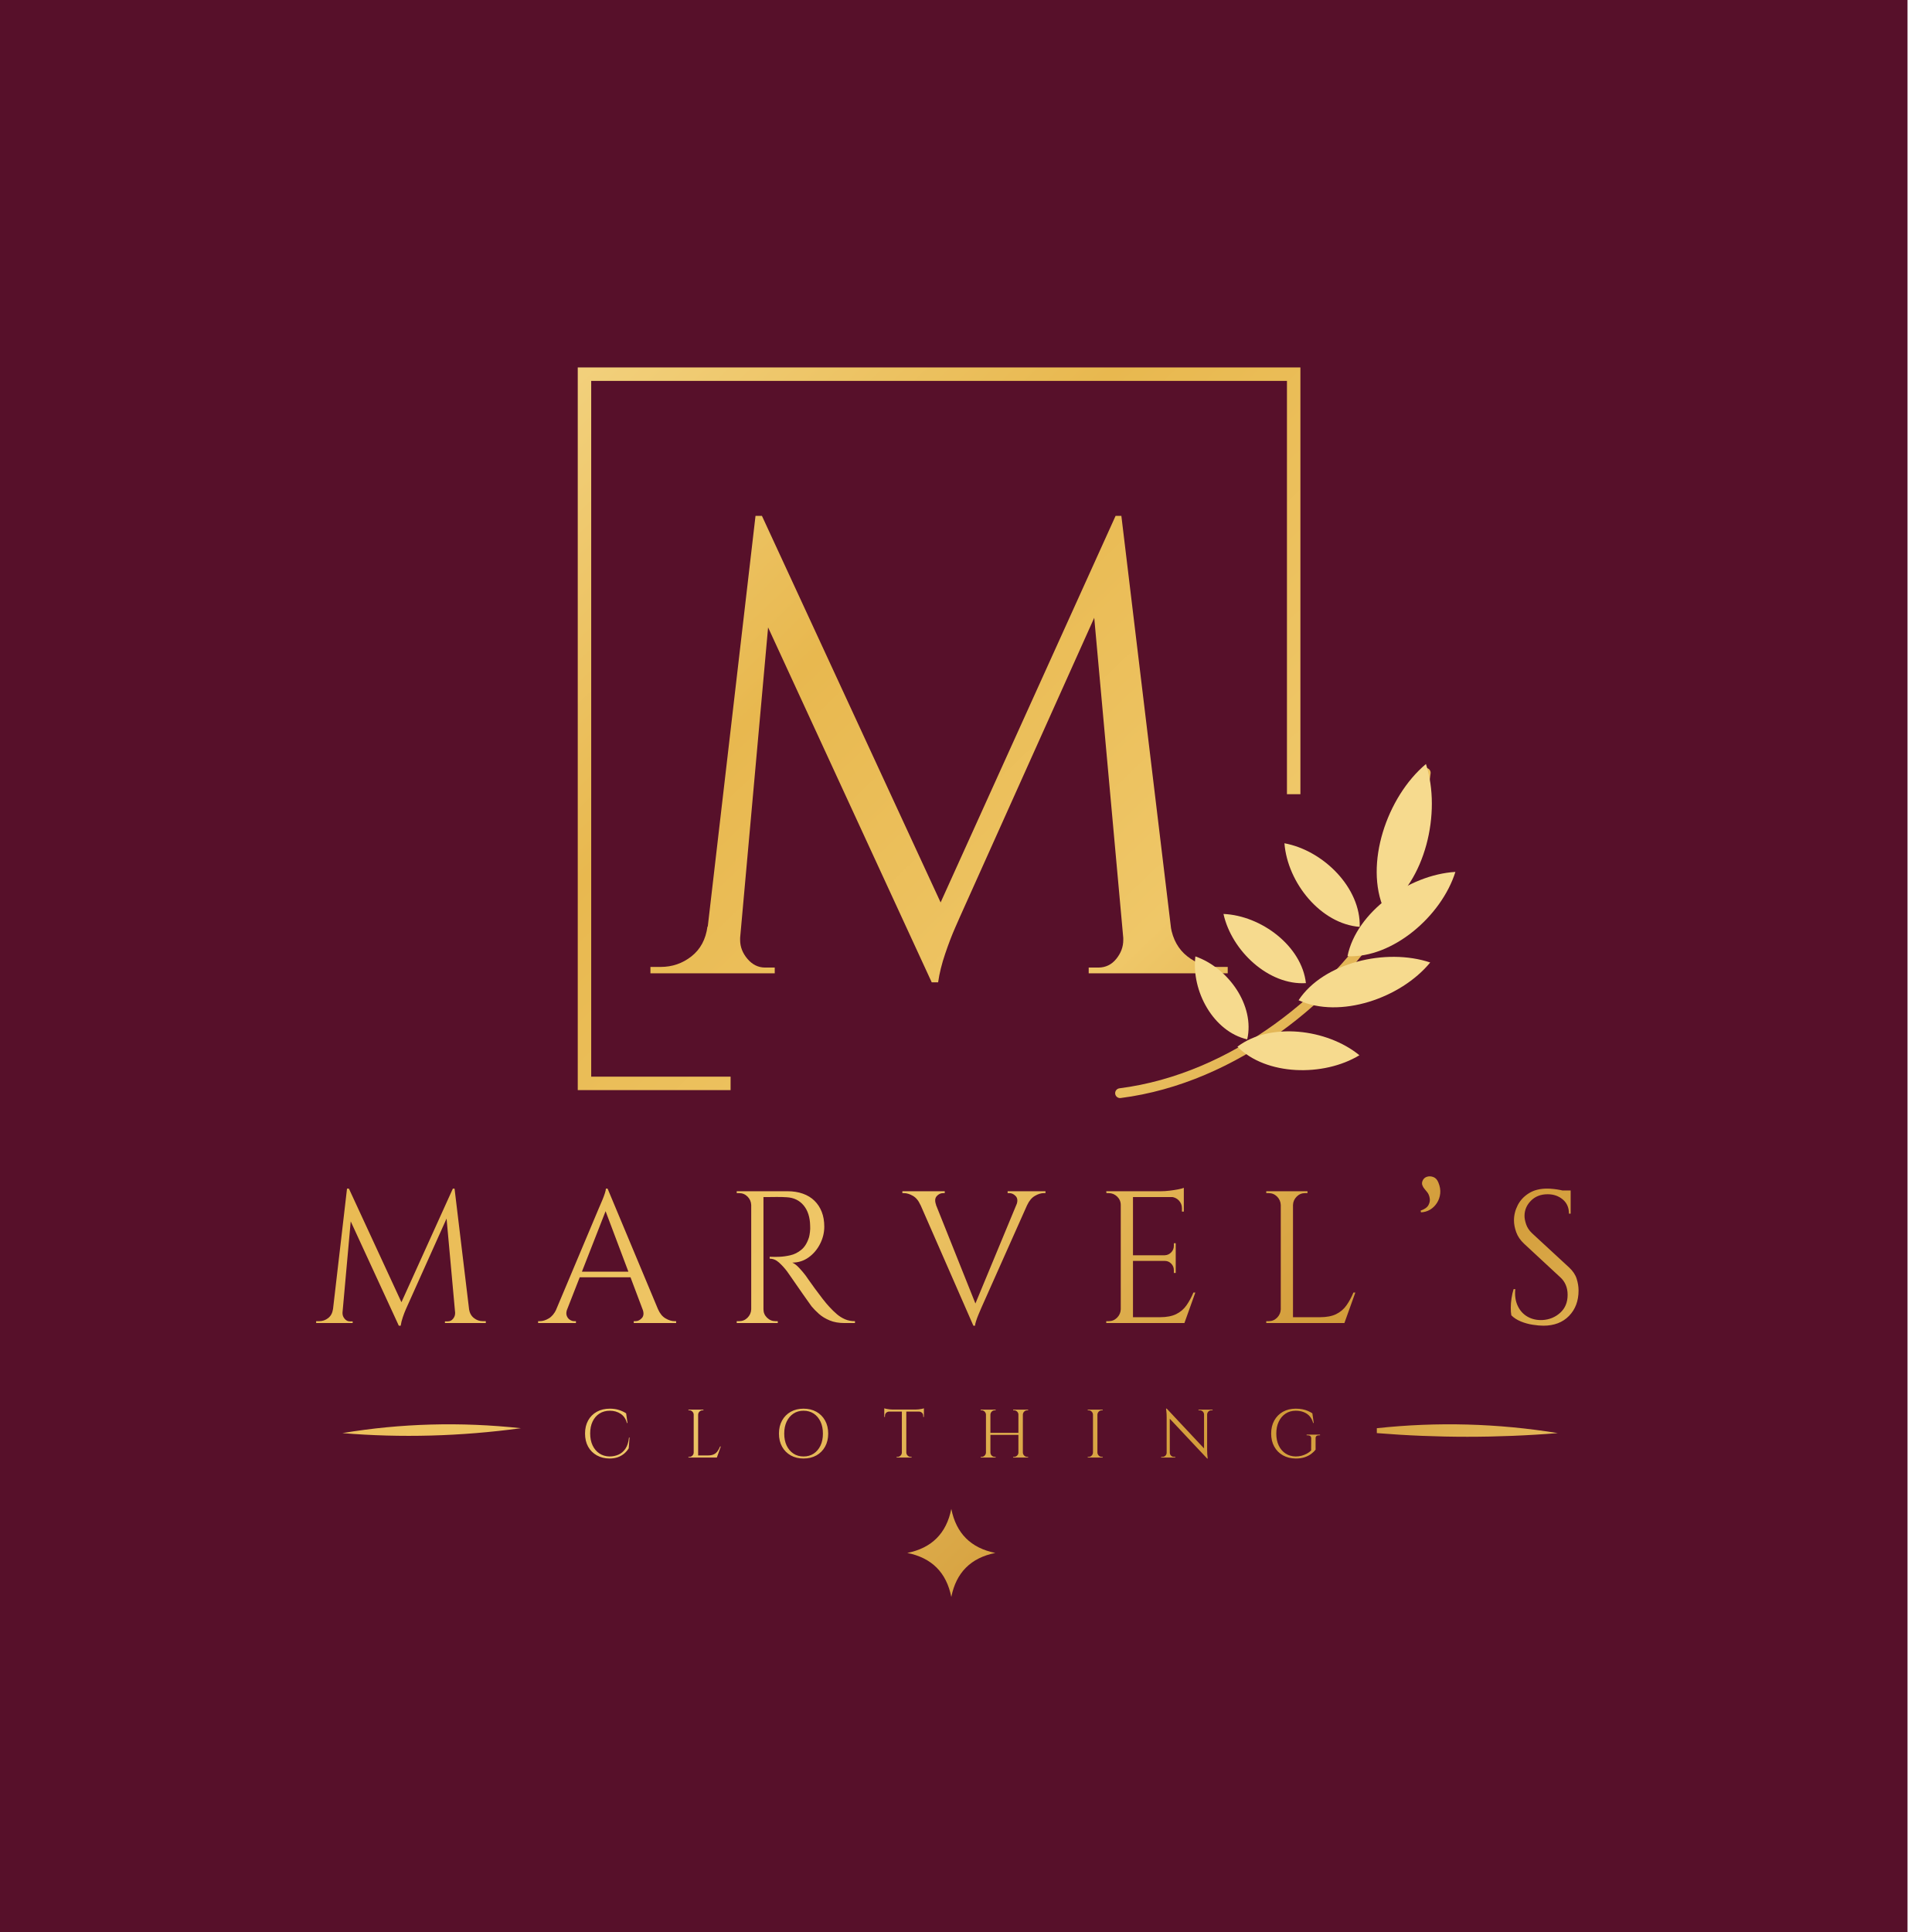
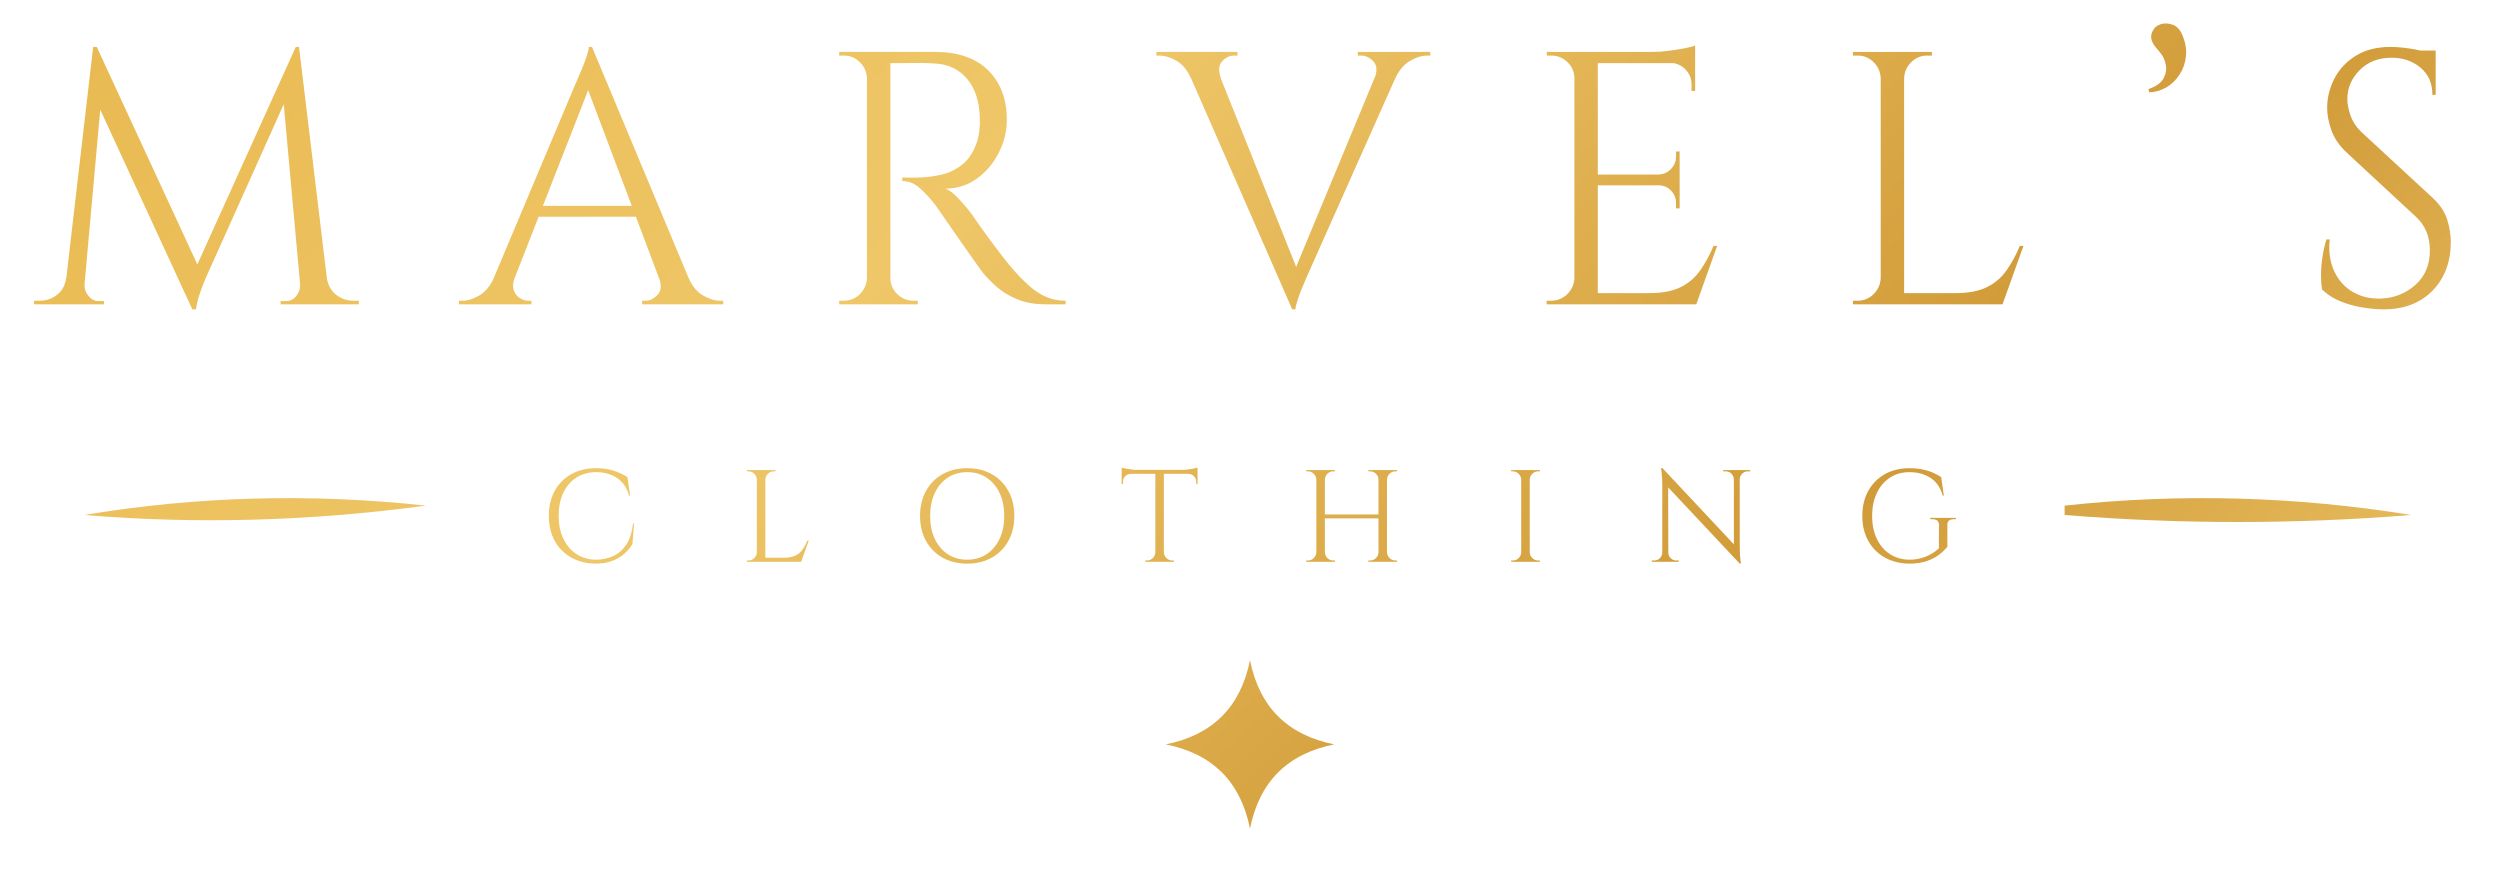
- <svg xmlns="http://www.w3.org/2000/svg" viewBox="0 0 780 790" role="img" aria-label="Marvel’s Clothing">
+ <svg xmlns="http://www.w3.org/2000/svg" viewBox="122 476 534 190" role="img" aria-label="Marvel’s Clothing">
  <defs>
    <linearGradient id="g" x1="150" y1="150" x2="640" y2="660" gradientUnits="userSpaceOnUse">
      <stop offset="0" stop-color="#F6DA8E" />
      <stop offset=".3" stop-color="#E8B84F" />
      <stop offset=".55" stop-color="#EFC768" />
      <stop offset=".8" stop-color="#D19A38" />
      <stop offset="1" stop-color="#F0CB6E" />
    </linearGradient>
    <linearGradient id="gd" x1="150" y1="150" x2="640" y2="660" gradientUnits="userSpaceOnUse">
      <stop offset="0" stop-color="#D9A845" />
      <stop offset=".5" stop-color="#B98428" />
      <stop offset="1" stop-color="#CE9A3B" />
    </linearGradient>
  </defs>
-   <rect width="780" height="790" fill="#57102A" />
-   <path d="M296 443 H239 V153 H529 V322" fill="none" stroke="url(#g)" stroke-width="5.5" stroke-linecap="square" stroke-linejoin="miter" />
-   <path d="M377.32 385.16L456.18 210.93L458.28 228.49L392.51 374.94Q392.51 374.94 390.55 379.40Q388.58 383.85 386.49 390.01Q384.39 396.17 383.61 401.67L380.99 401.67L377.32 385.16M289.29 378.87L295.05 378.87L295.05 398L265.97 398L265.97 395.38Q266.23 395.38 268.20 395.38Q270.16 395.38 270.16 395.38Q277.24 395.38 282.74 391.06Q288.24 386.73 289.29 378.87M300.81 383.07L302.65 383.07Q302.65 383.33 302.65 383.59Q302.65 383.85 302.65 384.38Q302.65 388.57 305.66 392.11Q308.68 395.64 312.87 395.64L316.80 395.64L316.80 398L300.81 398L300.81 383.07M287.19 398L308.94 210.93L311.56 210.93L316.80 226.39L301.34 398L287.19 398M306.58 240.28L311.56 210.93L387.01 374.16L380.99 401.67L306.58 240.28M456.18 210.93L458.54 210.93L481.07 398L460.63 398L446.23 239.23L456.18 210.93M473.21 398L473.21 378.87L478.71 378.87Q480.02 386.73 485.52 391.06Q491.03 395.38 497.84 395.38Q497.84 395.38 499.94 395.38Q502.03 395.38 502.03 395.38L502.03 398L473.21 398M459.32 383.07L461.16 383.07L461.16 398L445.18 398L445.18 395.64L449.11 395.64Q453.56 395.64 456.44 392.11Q459.32 388.57 459.32 384.38Q459.32 383.85 459.32 383.59Q459.32 383.33 459.32 383.07" fill="url(#g)" />
-   <g fill="url(#g)">
-     <path d="M458 447 C505 441 546 407 567 373 C575 358 580 340 583 316" fill="none" stroke="url(#g)" stroke-width="4" stroke-linecap="round" />
-     <path transform="translate(566 372) rotate(-74)" d="M0 0 C15.5 -13 44.64 -11.7 62 0 C44.64 11.7 15.5 13 0 0Z" />
-     <path transform="translate(551 391) rotate(-38)" d="M0 0 C14 -12 40.32 -10.8 56 0 C40.32 10.8 14 12 0 0Z" />
-     <path transform="translate(531 409) rotate(-16)" d="M0 0 C14 -12 40.32 -10.8 56 0 C40.32 10.8 14 12 0 0Z" />
-     <path transform="translate(506 428) rotate(4)" d="M0 0 C12.5 -11 36 -9.9 50 0 C36 9.9 12.5 11 0 0Z" />
-     <path transform="translate(556 379) rotate(-132)" d="M0 0 C11.5 -11 33.12 -9.9 46 0 C33.12 9.9 11.5 11 0 0Z" />
-     <path transform="translate(534 402) rotate(-140)" d="M0 0 C11 -10.5 31.68 -9.45 44 0 C31.68 9.45 11 10.5 0 0Z" />
-     <path transform="translate(510 425) rotate(-122)" d="M0 0 C10 -10 28.8 -9 40 0 C28.8 9 10 10 0 0Z" />
-   </g>
  <path d="M162 537.23L185.18 486.02L185.79 491.18L166.47 534.22Q166.47 534.22 165.89 535.53Q165.31 536.84 164.70 538.65Q164.08 540.46 163.85 542.08L163.08 542.08L162 537.23M136.13 535.38L137.82 535.38L137.82 541L129.28 541L129.28 540.23Q129.35 540.23 129.93 540.23Q130.51 540.23 130.51 540.23Q132.59 540.23 134.20 538.96Q135.82 537.69 136.13 535.38M139.52 536.61L140.06 536.61Q140.06 536.69 140.06 536.76Q140.06 536.84 140.06 537Q140.06 538.23 140.94 539.27Q141.83 540.31 143.06 540.31L144.21 540.31L144.21 541L139.52 541L139.52 536.61M135.51 541L141.90 486.02L142.67 486.02L144.21 490.56L139.67 541L135.51 541M141.21 494.65L142.67 486.02L164.85 533.99L163.08 542.08L141.21 494.65M185.18 486.02L185.87 486.02L192.49 541L186.49 541L182.25 494.34L185.18 486.02M190.18 541L190.18 535.38L191.80 535.38Q192.18 537.69 193.80 538.96Q195.42 540.23 197.42 540.23Q197.42 540.23 198.04 540.23Q198.65 540.23 198.65 540.23L198.65 541L190.18 541M186.10 536.61L186.64 536.61L186.64 541L181.94 541L181.94 540.31L183.10 540.31Q184.41 540.31 185.25 539.27Q186.10 538.23 186.10 537Q186.10 536.84 186.10 536.76Q186.10 536.69 186.10 536.61M246.91 493.34L248.45 486.02L271.24 540.54L264.70 540.54L246.91 493.34M227.51 535.38L231.90 535.38Q231.36 536.92 231.74 538Q232.13 539.08 233.01 539.65Q233.90 540.23 234.82 540.23L235.51 540.23L235.51 541L220.04 541L220.04 540.23Q220.04 540.23 220.38 540.23Q220.73 540.23 220.73 540.23Q222.50 540.23 224.39 539.11Q226.27 538 227.51 535.38M247.76 486.02L248.45 486.02L249.14 491.41L229.82 540.77L225.20 540.77L244.91 493.95Q244.91 493.95 245.33 492.99Q245.76 492.03 246.33 490.64Q246.91 489.26 247.33 487.95Q247.76 486.64 247.76 486.02M235.21 519.98L259.31 519.98L259.31 522.29L235.21 522.29L235.21 519.98M262.77 535.38L269.09 535.38Q270.24 538 272.17 539.11Q274.09 540.23 275.86 540.23Q275.86 540.23 276.17 540.23Q276.48 540.23 276.48 540.23L276.48 541L259.15 541L259.15 540.23L259.85 540.23Q261.31 540.23 262.46 538.96Q263.62 537.69 262.77 535.38M311.18 487.10L322.04 487.10Q325.51 487.10 328.32 488.10Q331.13 489.10 333.05 490.99Q334.98 492.88 336.02 495.53Q337.06 498.19 337.06 501.58Q337.06 505.27 335.32 508.66Q333.59 512.05 330.63 514.17Q327.66 516.28 323.97 516.28Q325.28 516.82 326.82 518.48Q328.36 520.13 329.51 521.67Q329.51 521.67 330.55 523.17Q331.59 524.68 333.17 526.83Q334.75 528.99 336.36 531.07Q337.98 533.15 339.14 534.38Q340.68 536.07 342.22 537.38Q343.76 538.69 345.56 539.46Q347.37 540.23 349.61 540.23L349.61 541L345.37 541Q341.83 541 339.25 539.92Q336.67 538.84 334.90 537.27Q333.13 535.69 331.90 534.22Q331.67 533.92 330.63 532.45Q329.59 530.99 328.16 528.95Q326.74 526.91 325.35 524.91Q323.97 522.90 322.97 521.48Q321.96 520.06 321.81 519.83Q320.35 517.90 318.58 516.28Q316.81 514.67 314.73 514.67L314.73 513.90Q314.73 513.90 315.92 513.93Q317.11 513.97 318.81 513.90Q320.81 513.82 323.20 513.28Q325.58 512.74 327.66 511.05Q329.74 509.35 330.82 505.89Q331.05 505.04 331.20 503.77Q331.36 502.50 331.28 501.27Q331.20 496.03 328.63 492.91Q326.05 489.80 321.73 489.56Q319.58 489.41 317.31 489.45Q315.03 489.49 313.49 489.49Q311.95 489.49 311.95 489.49Q311.95 489.41 311.76 488.83Q311.57 488.25 311.38 487.68Q311.18 487.10 311.18 487.10M307.18 487.10L312.19 487.10L312.19 541L307.18 541L307.18 487.10M307.18 535.38L307.41 535.38L307.41 541L301.25 541L301.25 540.23Q301.25 540.23 301.75 540.23Q302.25 540.23 302.25 540.23Q304.25 540.23 305.68 538.81Q307.10 537.38 307.18 535.38M307.41 487.10L307.41 492.72L307.18 492.72Q307.10 490.72 305.68 489.29Q304.25 487.87 302.25 487.87Q302.25 487.87 301.75 487.87Q301.25 487.87 301.25 487.87L301.25 487.10L307.41 487.10M311.95 541L311.95 535.38L312.19 535.38Q312.19 537.38 313.65 538.81Q315.11 540.23 317.11 540.23Q317.11 540.23 317.58 540.23Q318.04 540.23 318.04 540.23L318.04 541M399.56 534.76L398.02 542.08L374.15 487.56L380.69 487.56L399.56 534.76M398.71 542.08L398.02 542.08L397.33 536.69L417.81 487.33L422.43 487.33L401.56 534.15Q401.56 534.15 401.14 535.11Q400.71 536.07 400.14 537.46Q399.56 538.84 399.14 540.15Q398.71 541.46 398.71 542.08M420.04 492.72L415.65 492.64Q416.50 490.33 415.34 489.10Q414.19 487.87 412.73 487.87L412.03 487.87L412.03 487.10L427.51 487.10L427.51 487.87Q427.51 487.87 427.16 487.87Q426.82 487.87 426.82 487.87Q425.12 487.87 423.20 488.99Q421.27 490.10 420.04 492.72M382.77 492.64L376.38 492.72Q375.23 490.10 373.30 488.99Q371.38 487.87 369.61 487.87Q369.61 487.87 369.30 487.87Q368.99 487.87 368.99 487.87L368.99 487.10L386.32 487.10L386.32 487.87L385.62 487.87Q384.16 487.87 383.04 489.10Q381.93 490.33 382.77 492.64M458.29 487.10L463.29 487.10L463.29 541L458.29 541L458.29 487.10M463.06 538.61L484.08 538.61L484.08 541L463.06 541L463.06 538.61M463.06 513.28L480.77 513.28L480.77 515.59L463.06 515.59L463.06 513.28M463.06 487.10L484.08 487.10L484.08 489.49L463.06 489.49L463.06 487.10M488.01 528.53L488.78 528.53L484.32 541L471.53 541L474.31 538.61Q478.39 538.61 480.97 537.34Q483.55 536.07 485.16 533.76Q486.78 531.45 488.01 528.53M476.31 515.44L480.77 515.44L480.77 520.52L480 520.52L480 519.36Q480 517.82 478.93 516.71Q477.85 515.59 476.31 515.59L476.31 515.44M480 508.35L480.77 508.35L480.77 513.43L476.31 513.43L476.31 513.28Q477.85 513.20 478.93 512.09Q480 510.97 480 509.43L480 508.35M478.77 489.26L484.08 489.26L484.08 495.42L483.31 495.42L483.31 494.03Q483.31 492.18 482.01 490.83Q480.70 489.49 478.77 489.41L478.77 489.26M484.08 485.71L484.08 487.95L474.69 487.10Q476.38 487.10 478.27 486.87Q480.16 486.64 481.77 486.33Q483.39 486.02 484.08 485.71M458.29 535.38L458.52 535.38L458.52 541L452.36 541L452.36 540.23Q452.36 540.23 452.86 540.23Q453.36 540.23 453.36 540.23Q455.36 540.23 456.79 538.81Q458.21 537.38 458.29 535.38M458.52 487.10L458.52 492.72L458.29 492.72Q458.29 490.72 456.83 489.29Q455.36 487.87 453.36 487.87Q453.36 487.87 452.90 487.87Q452.44 487.87 452.44 487.87L452.36 487.10M523.72 487.10L528.72 487.10L528.72 541L523.72 541L523.72 487.10M528.49 538.61L549.51 538.61L549.51 541L528.49 541L528.49 538.61M553.44 528.53L554.21 528.53L549.74 541L536.96 541L539.73 538.61Q543.82 538.61 546.39 537.34Q548.97 536.07 550.59 533.76Q552.21 531.45 553.44 528.53M523.72 535.38L523.95 535.38L523.95 541L517.79 541L517.79 540.23Q517.79 540.23 518.29 540.23Q518.79 540.23 518.79 540.23Q520.79 540.23 522.22 538.81Q523.64 537.38 523.72 535.38M523.95 487.10L523.95 492.72L523.72 492.72Q523.64 490.72 522.22 489.29Q520.79 487.87 518.79 487.87Q518.79 487.87 518.29 487.87Q517.79 487.87 517.79 487.87L517.79 487.10L523.95 487.10M528.72 492.72L528.49 492.72L528.49 487.10L534.65 487.10L534.65 487.87Q534.58 487.87 534.11 487.87Q533.65 487.87 533.65 487.87Q531.65 487.87 530.23 489.29Q528.80 490.72 528.72 492.72M581.76 482.71Q582.29 481.56 583.53 481.17Q584.76 480.79 586.11 481.29Q587.45 481.79 588.15 483.48Q589.15 485.87 588.92 488.02Q588.69 490.18 587.57 491.91Q586.45 493.64 584.76 494.65Q583.06 495.65 581.06 495.72L580.91 495.03Q583.37 494.18 584.14 492.72Q584.91 491.26 584.60 489.80Q584.30 488.33 583.60 487.49Q583.14 486.87 582.53 486.18Q581.91 485.48 581.60 484.60Q581.29 483.71 581.76 482.71M632.63 486.02Q633.86 486.02 635.29 486.18Q636.71 486.33 638.06 486.60Q639.41 486.87 640.52 487.14Q641.64 487.41 642.26 487.72L642.26 496.26L641.56 496.26Q641.56 492.57 639.02 490.45Q636.48 488.33 632.86 488.33Q628.63 488.33 626.01 490.99Q623.39 493.64 623.39 497.19Q623.39 498.65 624.05 500.61Q624.70 502.58 626.47 504.27L641.64 518.28Q643.95 520.44 644.72 522.90Q645.49 525.37 645.49 527.68Q645.49 534.07 641.60 538.07Q637.71 542.08 631.09 542.08Q629.24 542.08 626.74 541.69Q624.24 541.31 621.89 540.35Q619.54 539.38 618 537.84Q617.77 536.61 617.77 534.76Q617.77 532.91 618.08 530.87Q618.39 528.83 618.93 527.14L619.62 527.14Q619.23 531.07 620.62 533.99Q622.01 536.92 624.66 538.42Q627.32 539.92 630.71 539.77Q634.94 539.54 637.98 536.80Q641.02 534.07 641.02 529.45Q641.02 527.22 640.25 525.41Q639.48 523.60 638.02 522.29L623.24 508.58Q620.93 506.43 620 503.85Q619.08 501.27 619.08 499.04Q619.08 495.80 620.62 492.80Q622.16 489.80 625.20 487.91Q628.24 486.02 632.63 486.02M636.40 486.79L642.26 486.79L642.26 488.41L636.40 488.41" fill="url(#g)" />
  <path d="M257.20 587.82L257.43 587.82L257.09 592.22Q256.36 593.42 255.26 594.36Q254.15 595.30 252.65 595.85Q251.16 596.39 249.22 596.39Q246.31 596.36 244.04 595.10Q241.78 593.84 240.50 591.56Q239.23 589.28 239.23 586.17Q239.23 583.12 240.49 580.84Q241.75 578.56 244.03 577.28Q246.31 576.01 249.39 576.01Q251.46 576.01 253.13 576.55Q254.80 577.10 256.03 577.91L256.59 581.86L256.34 581.86Q255.72 579.40 253.82 578.12Q251.91 576.85 249.39 576.85Q246.93 576.85 245.12 578.01Q243.32 579.17 242.32 581.26Q241.33 583.34 241.33 586.14Q241.33 588.94 242.32 591.04Q243.32 593.14 245.09 594.32Q246.87 595.50 249.22 595.55Q251.21 595.55 252.91 594.81Q254.60 594.07 255.75 592.37Q256.90 590.68 257.20 587.82M283.66 576.40L285.48 576.40L285.48 596L283.66 596L283.66 576.40M285.40 595.13L293.04 595.13L293.04 596L285.40 596L285.40 595.13M294.47 591.46L294.75 591.46L293.13 596L288.48 596L289.49 595.13Q290.97 595.13 291.91 594.67Q292.85 594.21 293.44 593.37Q294.02 592.53 294.47 591.46M283.66 593.96L283.75 593.96L283.75 596L281.51 596L281.51 595.72Q281.51 595.72 281.69 595.72Q281.87 595.72 281.87 595.72Q282.60 595.72 283.12 595.20Q283.64 594.68 283.66 593.96M283.75 576.40L283.75 578.44L283.66 578.44Q283.64 577.72 283.12 577.20Q282.60 576.68 281.87 576.68Q281.87 576.68 281.69 576.68Q281.51 576.68 281.51 576.68L281.51 576.40L283.75 576.40M285.48 578.44L285.40 578.44L285.40 576.40L287.64 576.40L287.64 576.68Q287.61 576.68 287.44 576.68Q287.28 576.68 287.28 576.68Q286.55 576.68 286.03 577.20Q285.51 577.72 285.48 578.44M328.58 576.01Q331.57 576.01 333.84 577.28Q336.11 578.56 337.38 580.85Q338.66 583.15 338.66 586.20Q338.66 589.25 337.38 591.55Q336.11 593.84 333.84 595.12Q331.57 596.39 328.58 596.39Q325.61 596.39 323.34 595.12Q321.07 593.84 319.80 591.55Q318.52 589.25 318.52 586.20Q318.52 583.15 319.80 580.85Q321.07 578.56 323.34 577.28Q325.61 576.01 328.58 576.01M328.58 595.55Q330.96 595.55 332.73 594.38Q334.51 593.20 335.51 591.10Q336.50 589 336.50 586.20Q336.50 583.40 335.51 581.30Q334.51 579.20 332.73 578.02Q330.96 576.85 328.58 576.85Q326.22 576.85 324.45 578.02Q322.67 579.20 321.67 581.30Q320.68 583.40 320.68 586.20Q320.68 589 321.67 591.10Q322.67 593.20 324.45 594.38Q326.22 595.55 328.58 595.55M368.78 576.48L370.60 576.48L370.60 596L368.78 596L368.78 576.48M361.59 576.37L377.80 576.37L377.80 577.21L361.59 577.21L361.59 576.37M375.87 577.13L377.80 577.13L377.80 579.40L377.52 579.37L377.52 578.89Q377.52 578.19 377.03 577.72Q376.54 577.24 375.87 577.21L375.87 577.13M377.80 575.87L377.80 576.68L374.38 576.37Q375 576.37 375.69 576.29Q376.37 576.20 376.96 576.09Q377.55 575.98 377.80 575.87M368.78 593.96L368.87 593.96L368.87 596L366.63 596L366.63 595.72Q366.63 595.72 366.81 595.72Q366.99 595.72 366.99 595.72Q367.72 595.72 368.24 595.20Q368.76 594.68 368.78 593.96M370.52 596L370.52 593.96L370.60 593.96Q370.63 594.68 371.15 595.20Q371.67 595.72 372.40 595.72Q372.40 595.72 372.58 595.72Q372.76 595.72 372.76 595.72L372.76 596L370.52 596M361.59 577.13L363.52 577.13L363.52 577.21Q362.82 577.24 362.34 577.72Q361.87 578.19 361.87 578.89L361.87 579.37L361.59 579.40L361.59 577.13M361.59 576.68L361.59 575.87Q361.87 575.98 362.44 576.09Q363.02 576.20 363.72 576.29Q364.42 576.37 365 576.37M416.44 576.40L418.26 576.40L418.26 596L416.44 596L416.44 576.40M403.17 576.40L404.99 576.40L404.99 596L403.17 596L403.17 576.40M404.71 585.89L416.69 585.89L416.69 586.73L404.71 586.73L404.71 585.89M403.17 593.96L403.25 593.96L403.25 596L401.01 596L401.01 595.72Q401.01 595.72 401.19 595.72Q401.38 595.72 401.38 595.72Q402.10 595.72 402.62 595.20Q403.14 594.68 403.17 593.96M403.25 576.40L403.25 578.44L403.17 578.44Q403.14 577.72 402.62 577.20Q402.10 576.68 401.38 576.68Q401.38 576.68 401.19 576.68Q401.01 576.68 401.01 576.68L401.01 576.40L403.25 576.40M404.90 596L404.90 593.96L404.99 593.96Q405.02 594.68 405.53 595.20Q406.05 595.72 406.78 595.72Q406.78 595.72 406.95 595.72Q407.12 595.72 407.14 595.72L407.14 596L404.90 596M404.99 578.44L404.90 578.44L404.90 576.40L407.14 576.40L407.14 576.68Q407.12 576.68 406.95 576.68Q406.78 576.68 406.78 576.68Q406.05 576.68 405.53 577.20Q405.02 577.72 404.99 578.44M416.44 593.96L416.52 593.96L416.52 596L414.28 596L414.28 595.72Q414.31 595.72 414.48 595.72Q414.65 595.72 414.65 595.72Q415.38 595.72 415.91 595.20Q416.44 594.68 416.44 593.96M416.52 576.40L416.52 578.44L416.44 578.44Q416.44 577.72 415.91 577.20Q415.38 576.68 414.65 576.68Q414.65 576.68 414.48 576.68Q414.31 576.68 414.28 576.68L414.28 576.40L416.52 576.40M418.18 596L418.18 593.96L418.26 593.96Q418.29 594.68 418.81 595.20Q419.32 595.72 420.05 595.72Q420.05 595.72 420.23 595.72Q420.42 595.72 420.42 595.72L420.42 596L418.18 596M418.26 578.44L418.18 578.44L418.18 576.40L420.42 576.40L420.42 576.68Q420.42 576.68 420.23 576.68Q420.05 576.68 420.05 576.68Q419.32 576.68 418.81 577.20Q418.29 577.72 418.26 578.44M446.93 576.40L448.75 576.40L448.75 596L446.93 596L446.93 576.40M446.93 593.96L447.02 593.96L447.02 596L444.78 596L444.78 595.72Q444.78 595.72 444.96 595.72Q445.14 595.72 445.14 595.72Q445.87 595.72 446.39 595.20Q446.90 594.68 446.93 593.96M447.02 576.40L447.02 578.44L446.93 578.44Q446.90 577.72 446.39 577.20Q445.87 576.68 445.14 576.68Q445.14 576.68 444.96 576.68Q444.78 576.68 444.78 576.68L444.78 576.40L447.02 576.40M448.67 596L448.67 593.96L448.75 593.96Q448.78 594.68 449.30 595.20Q449.82 595.72 450.54 595.72Q450.54 595.72 450.71 595.72Q450.88 595.72 450.91 595.72L450.91 596L448.67 596M448.75 578.44L448.67 578.44L448.67 576.40L450.91 576.40L450.91 576.68Q450.88 576.68 450.71 576.68Q450.54 576.68 450.54 576.68Q449.82 576.68 449.30 577.20Q448.78 577.72 448.75 578.44M477.34 579.06L477.09 575.98L493.36 593.34L493.61 596.39L477.34 579.06M477.06 594.01L477.14 594.01L477.14 596L474.82 596L474.82 595.72Q474.82 595.72 475.07 595.72Q475.32 595.72 475.35 595.72Q476.05 595.72 476.56 595.22Q477.06 594.71 477.06 594.01M478.26 594.01L478.35 594.01Q478.35 594.71 478.85 595.22Q479.36 595.72 480.06 595.72Q480.08 595.72 480.34 595.72Q480.59 595.72 480.59 595.72L480.59 596L478.26 596L478.26 594.01M476.81 575.98L477.09 575.98L478.32 577.55L478.35 596L477.06 596L477.06 579.48Q477.06 578.05 476.93 577.02Q476.81 575.98 476.81 575.98M492.35 576.40L493.61 576.40L493.61 592.81Q493.61 593.70 493.66 594.53Q493.72 595.36 493.79 595.87Q493.86 596.39 493.86 596.39L493.61 596.39L492.35 594.91L492.35 576.40M493.52 576.40L495.85 576.40L495.85 576.68Q495.85 576.68 495.60 576.68Q495.34 576.68 495.34 576.68Q494.64 576.68 494.14 577.17Q493.64 577.66 493.61 578.39L493.52 578.39L493.52 576.40M490.08 576.68L490.08 576.40L492.40 576.40L492.40 578.39L492.35 578.39Q492.32 577.66 491.83 577.17Q491.34 576.68 490.61 576.68Q490.61 576.68 490.36 576.68Q490.11 576.68 490.08 576.68M537.96 588.16L537.96 592.78Q537.32 593.62 536.22 594.46Q535.13 595.30 533.55 595.85Q531.97 596.39 529.84 596.39Q526.87 596.36 524.60 595.09Q522.34 593.82 521.06 591.53Q519.79 589.25 519.79 586.20Q519.79 583.15 521.06 580.85Q522.34 578.56 524.60 577.28Q526.87 576.01 529.84 576.01Q531.38 576.01 532.61 576.26Q533.84 576.51 534.84 576.95Q535.83 577.38 536.64 577.91L537.20 581.86L536.95 581.86Q536.53 580.24 535.57 579.13Q534.60 578.02 533.14 577.44Q531.69 576.85 529.84 576.85Q527.49 576.85 525.70 578.02Q523.90 579.20 522.90 581.30Q521.89 583.40 521.89 586.20Q521.89 589 522.90 591.10Q523.90 593.20 525.70 594.36Q527.49 595.52 529.84 595.55Q531.07 595.55 532.21 595.26Q533.34 594.96 534.35 594.42Q535.36 593.87 536.14 593.12L536.17 588.16Q536.17 586.90 534.74 586.90L534.29 586.90L534.29 586.62L539.78 586.62L539.78 586.90L539.36 586.90Q537.90 586.90 537.96 588.16" fill="url(#g)" />
  <path d="M140 586 Q176 580 213 584 Q176 589 140 586Z" fill="url(#g)" />
  <path d="M563 584 Q600 580 637 586 Q600 589 563 586Z" fill="url(#g)" />
  <path d="M389 617 Q392 632 407 635 Q392 638 389 653 Q386 638 371 635 Q386 632 389 617Z" fill="url(#g)" />
</svg>
